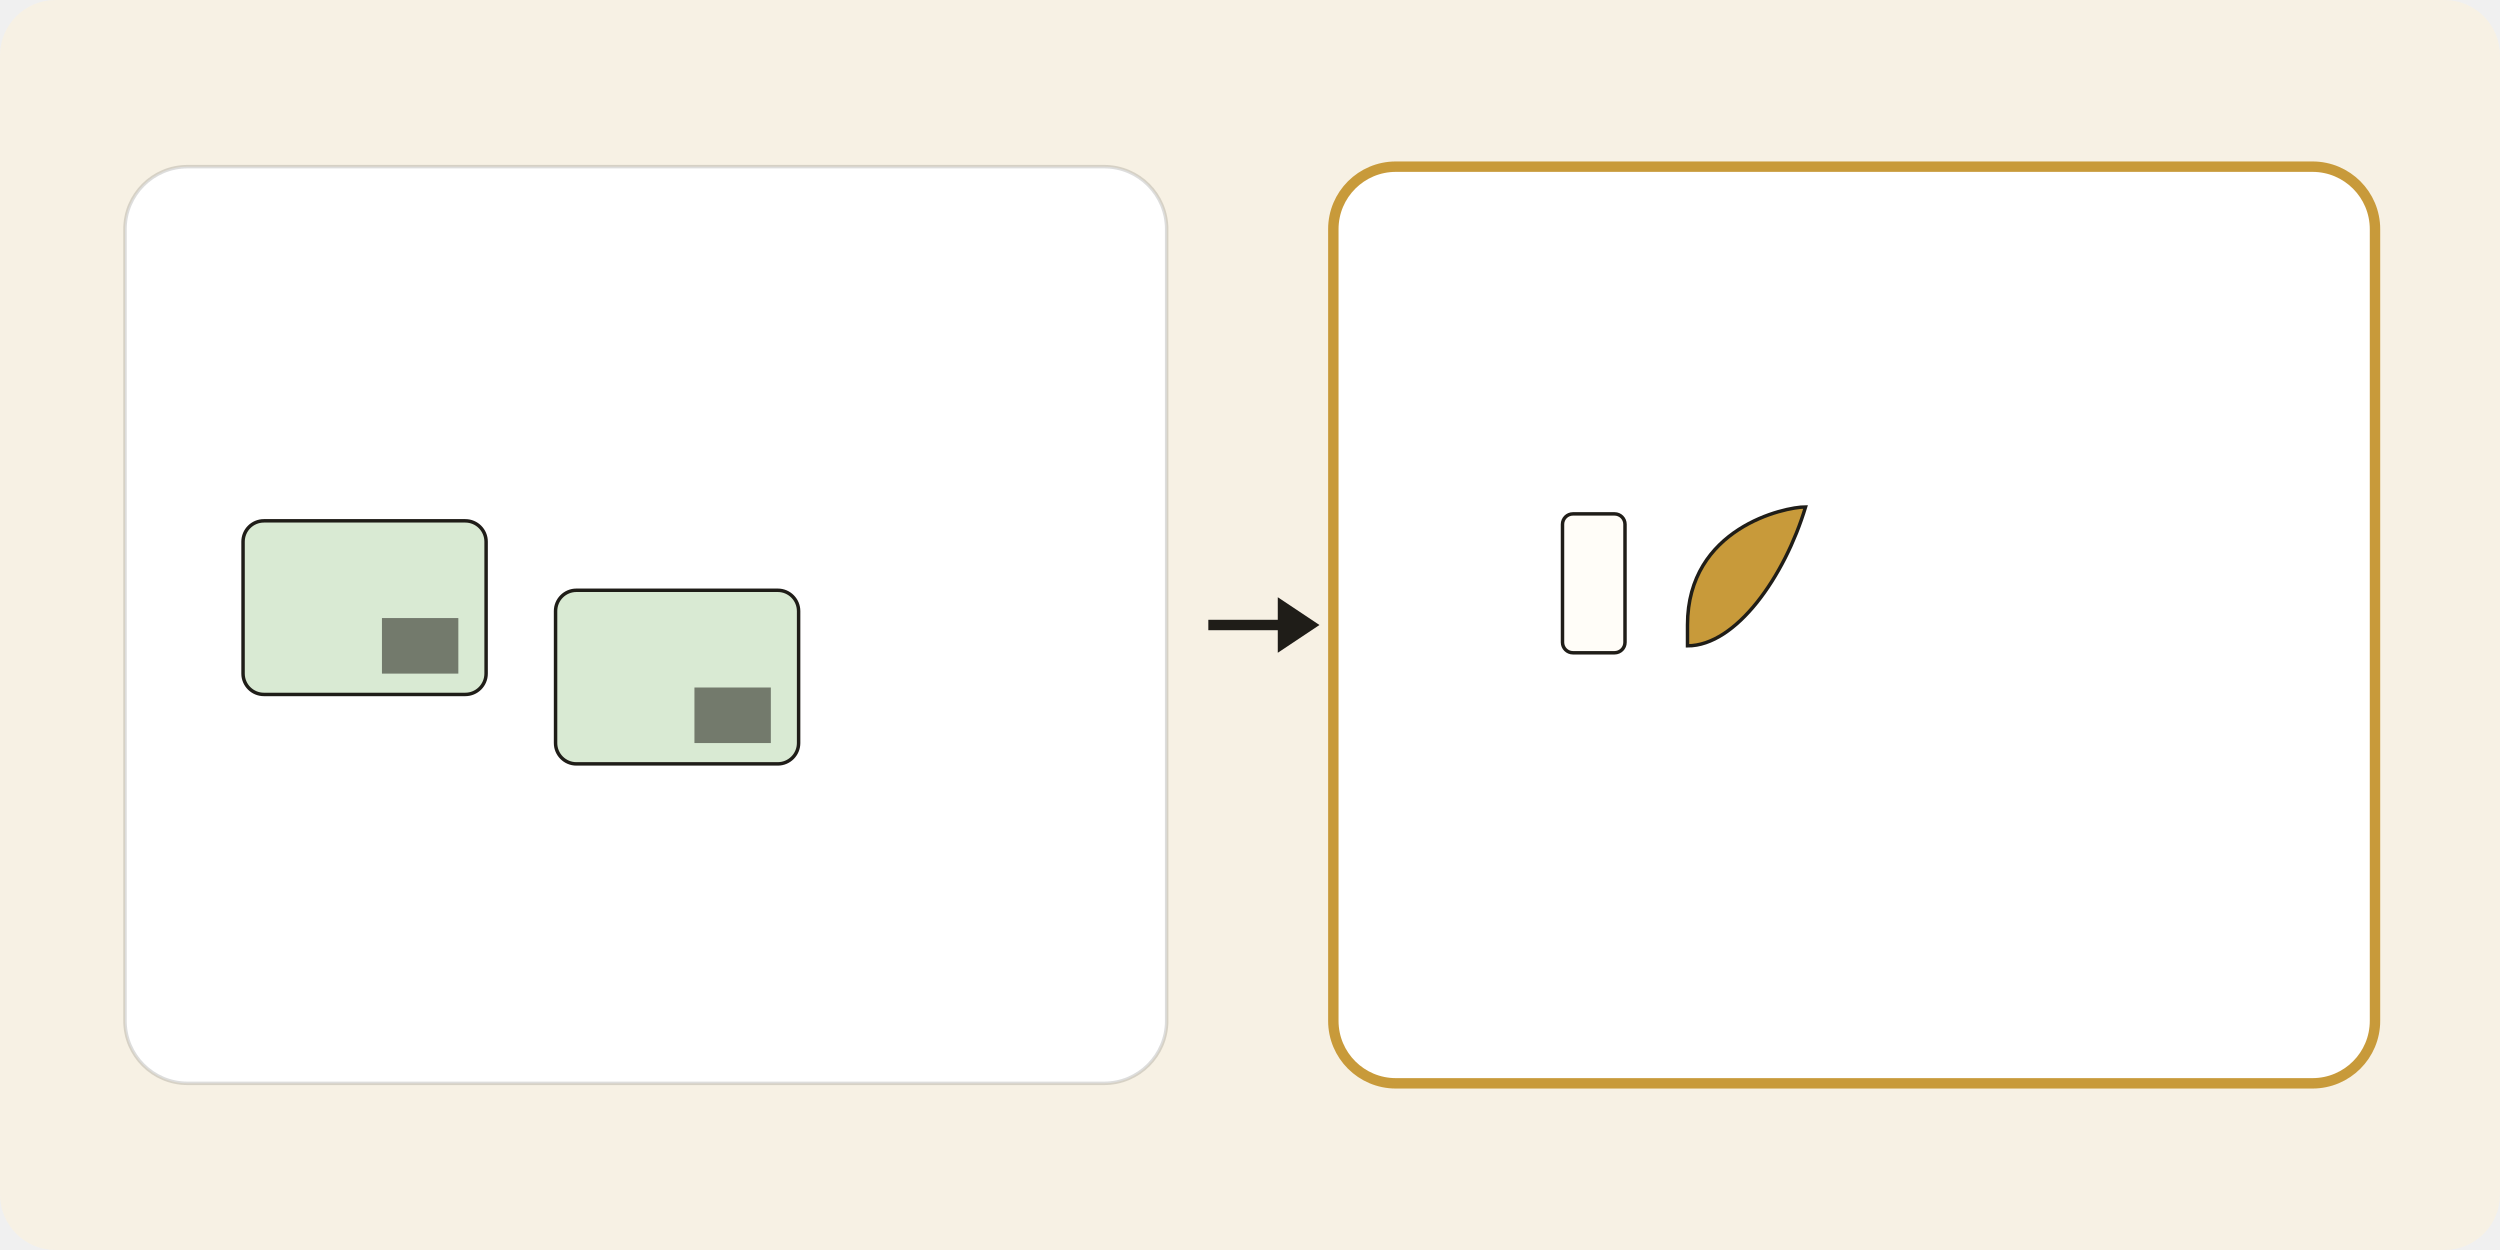
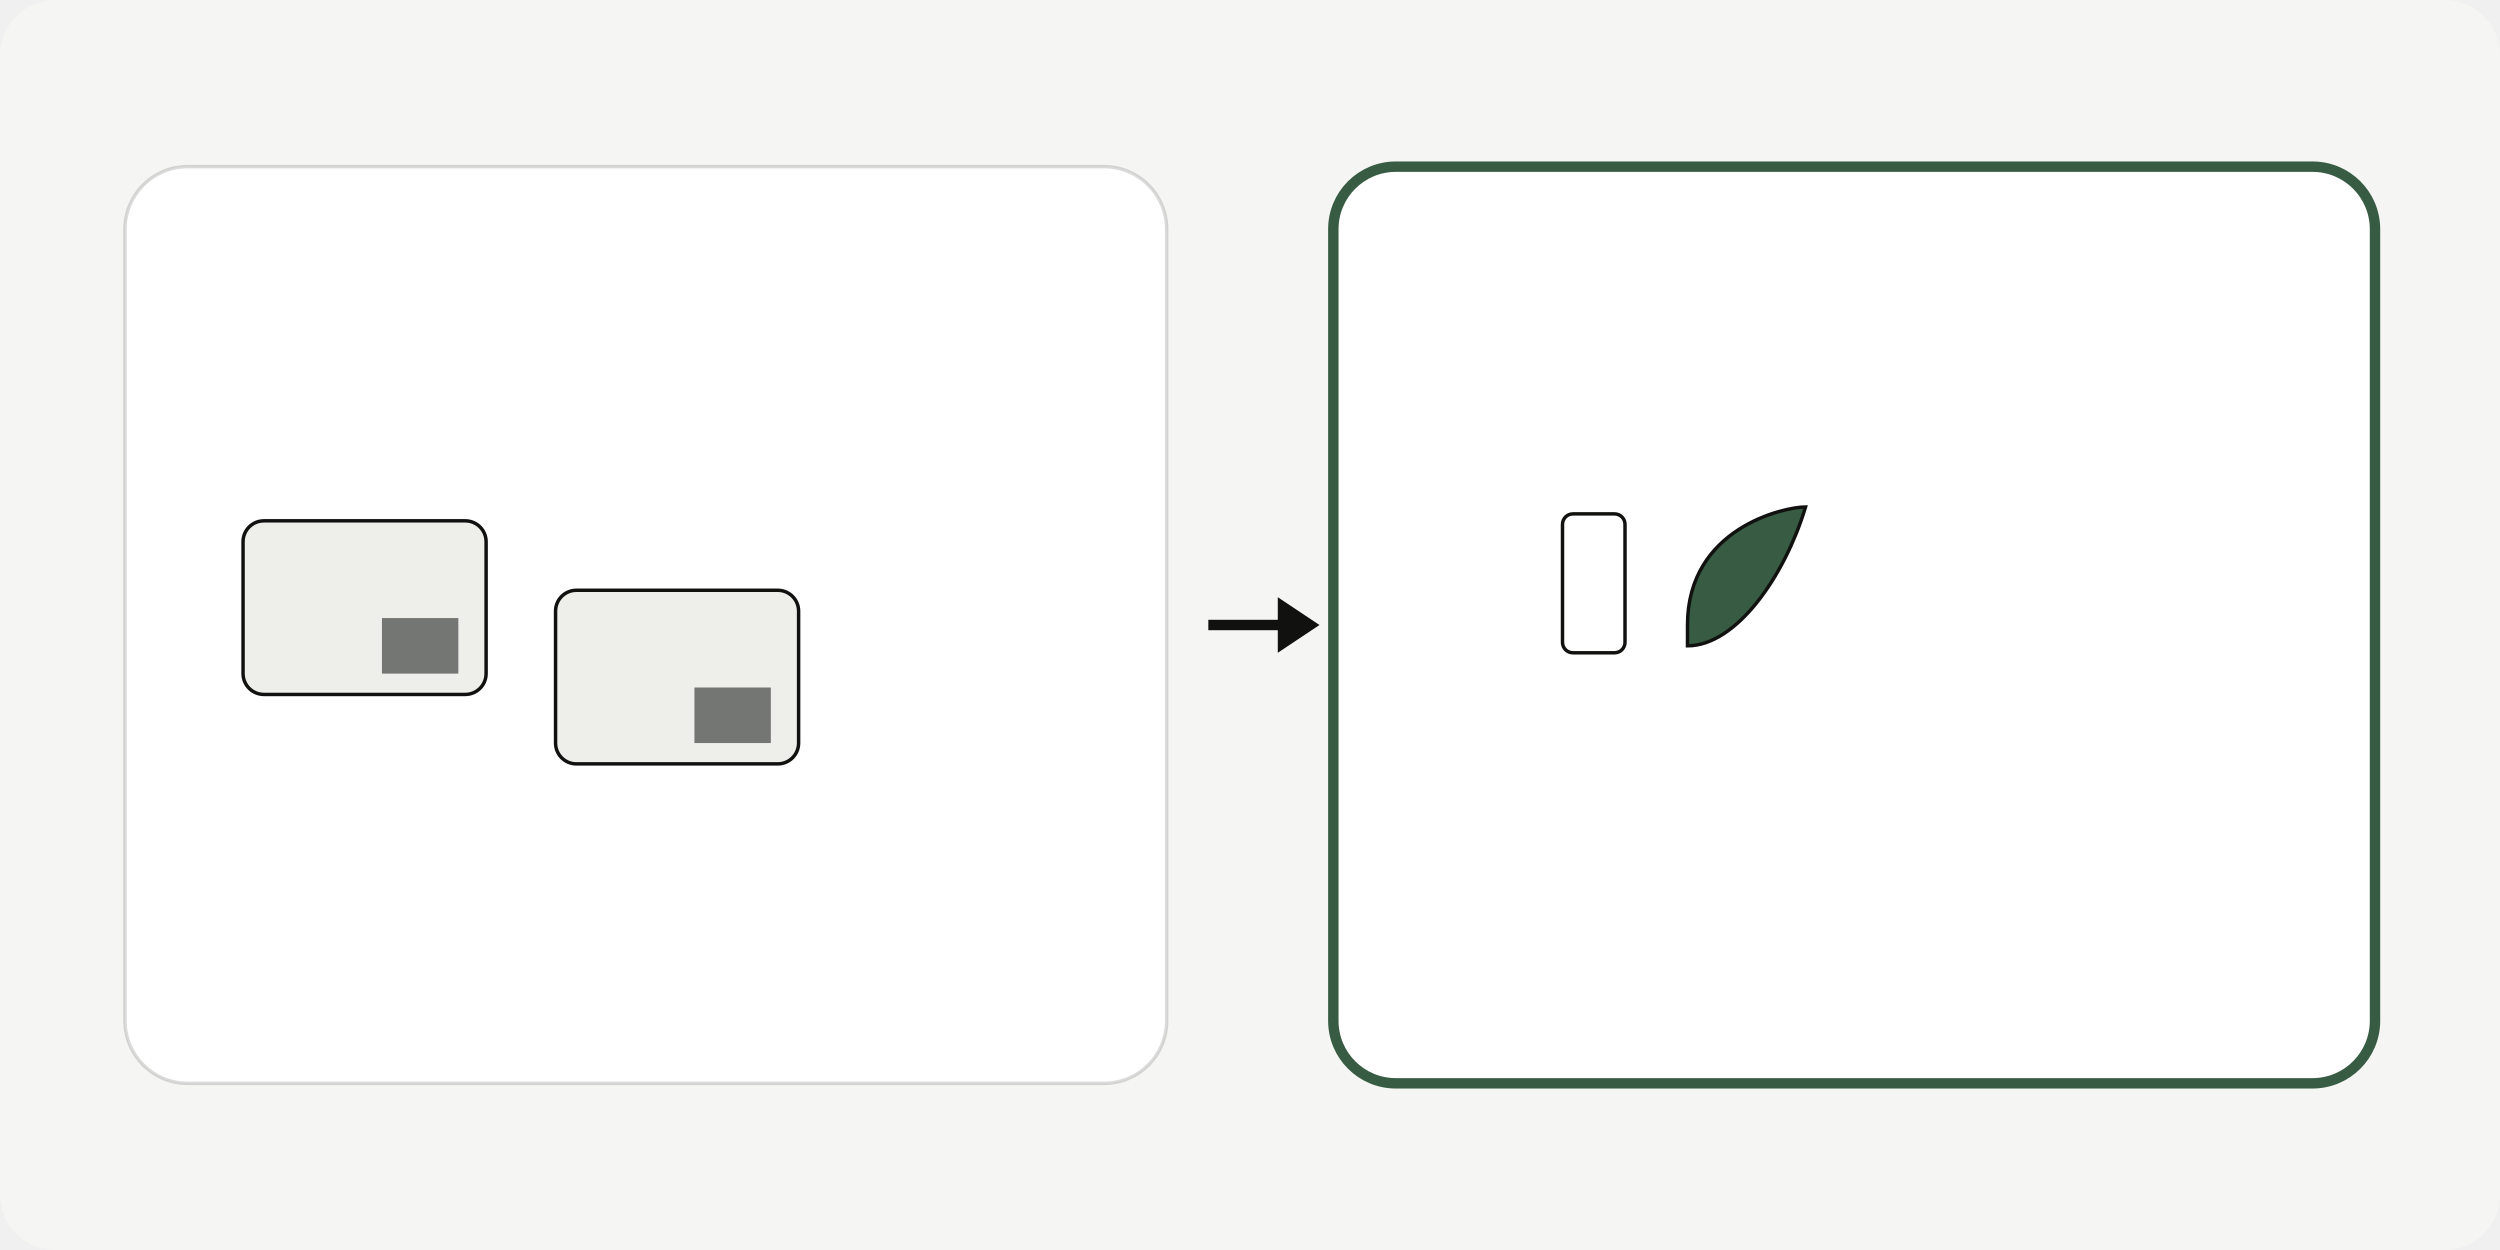
<svg xmlns="http://www.w3.org/2000/svg" viewBox="0 0 720 360" width="720" height="360">
-   <rect width="720" height="360" rx="16" fill="#f7f1e4" />
-   <rect x="36" y="48" width="300" height="264" rx="18" fill="#fff" stroke="#1f1d18" stroke-opacity="0.15" />
-   <rect x="384" y="48" width="300" height="264" rx="18" fill="#fff" stroke="#c89a3a" stroke-width="3" />
+   <rect width="720" height="360" rx="16" fill="#f5f6f3" />
+   <rect x="36" y="48" width="300" height="264" rx="18" fill="#fff" stroke="#111210" stroke-opacity="0.15" />
+   <rect x="384" y="48" width="300" height="264" rx="18" fill="#fff" stroke="#375c43" stroke-width="3" />
  <g transform="translate(70 150)">
-     <rect x="0" y="0" width="70" height="50" rx="6" fill="#d9ead3" stroke="#1f1d18" />
-     <rect x="40" y="28" width="22" height="16" fill="#1f1d18" opacity="0.55" />
-     <rect x="90" y="20" width="70" height="50" rx="6" fill="#d9ead3" stroke="#1f1d18" />
-     <rect x="130" y="48" width="22" height="16" fill="#1f1d18" opacity="0.55" />
+     <rect x="0" y="0" width="70" height="50" rx="6" fill="#eeefeb" stroke="#111210" />
+     <rect x="40" y="28" width="22" height="16" fill="#111210" opacity="0.55" />
+     <rect x="90" y="20" width="70" height="50" rx="6" fill="#eeefeb" stroke="#111210" />
+     <rect x="130" y="48" width="22" height="16" fill="#111210" opacity="0.55" />
  </g>
-   <path d="M348 180 h28" stroke="#1f1d18" stroke-width="3" />
-   <path d="M368 172 l12 8-12 8" fill="#1f1d18" />
+   <path d="M348 180 h28" stroke="#111210" stroke-width="3" />
+   <path d="M368 172 l12 8-12 8" fill="#111210" />
  <g transform="translate(450 140)">
-     <rect x="0" y="8" width="18" height="40" rx="3" fill="#fffdf8" stroke="#1f1d18" />
-     <path d="M36 40 c0-28 28-34 34-34 c-6 20-20 40-34 40z" fill="#c89a3a" stroke="#1f1d18" />
+     <rect x="0" y="8" width="18" height="40" rx="3" fill="#ffffff" stroke="#111210" />
+     <path d="M36 40 c0-28 28-34 34-34 c-6 20-20 40-34 40z" fill="#375c43" stroke="#111210" />
  </g>
</svg>
